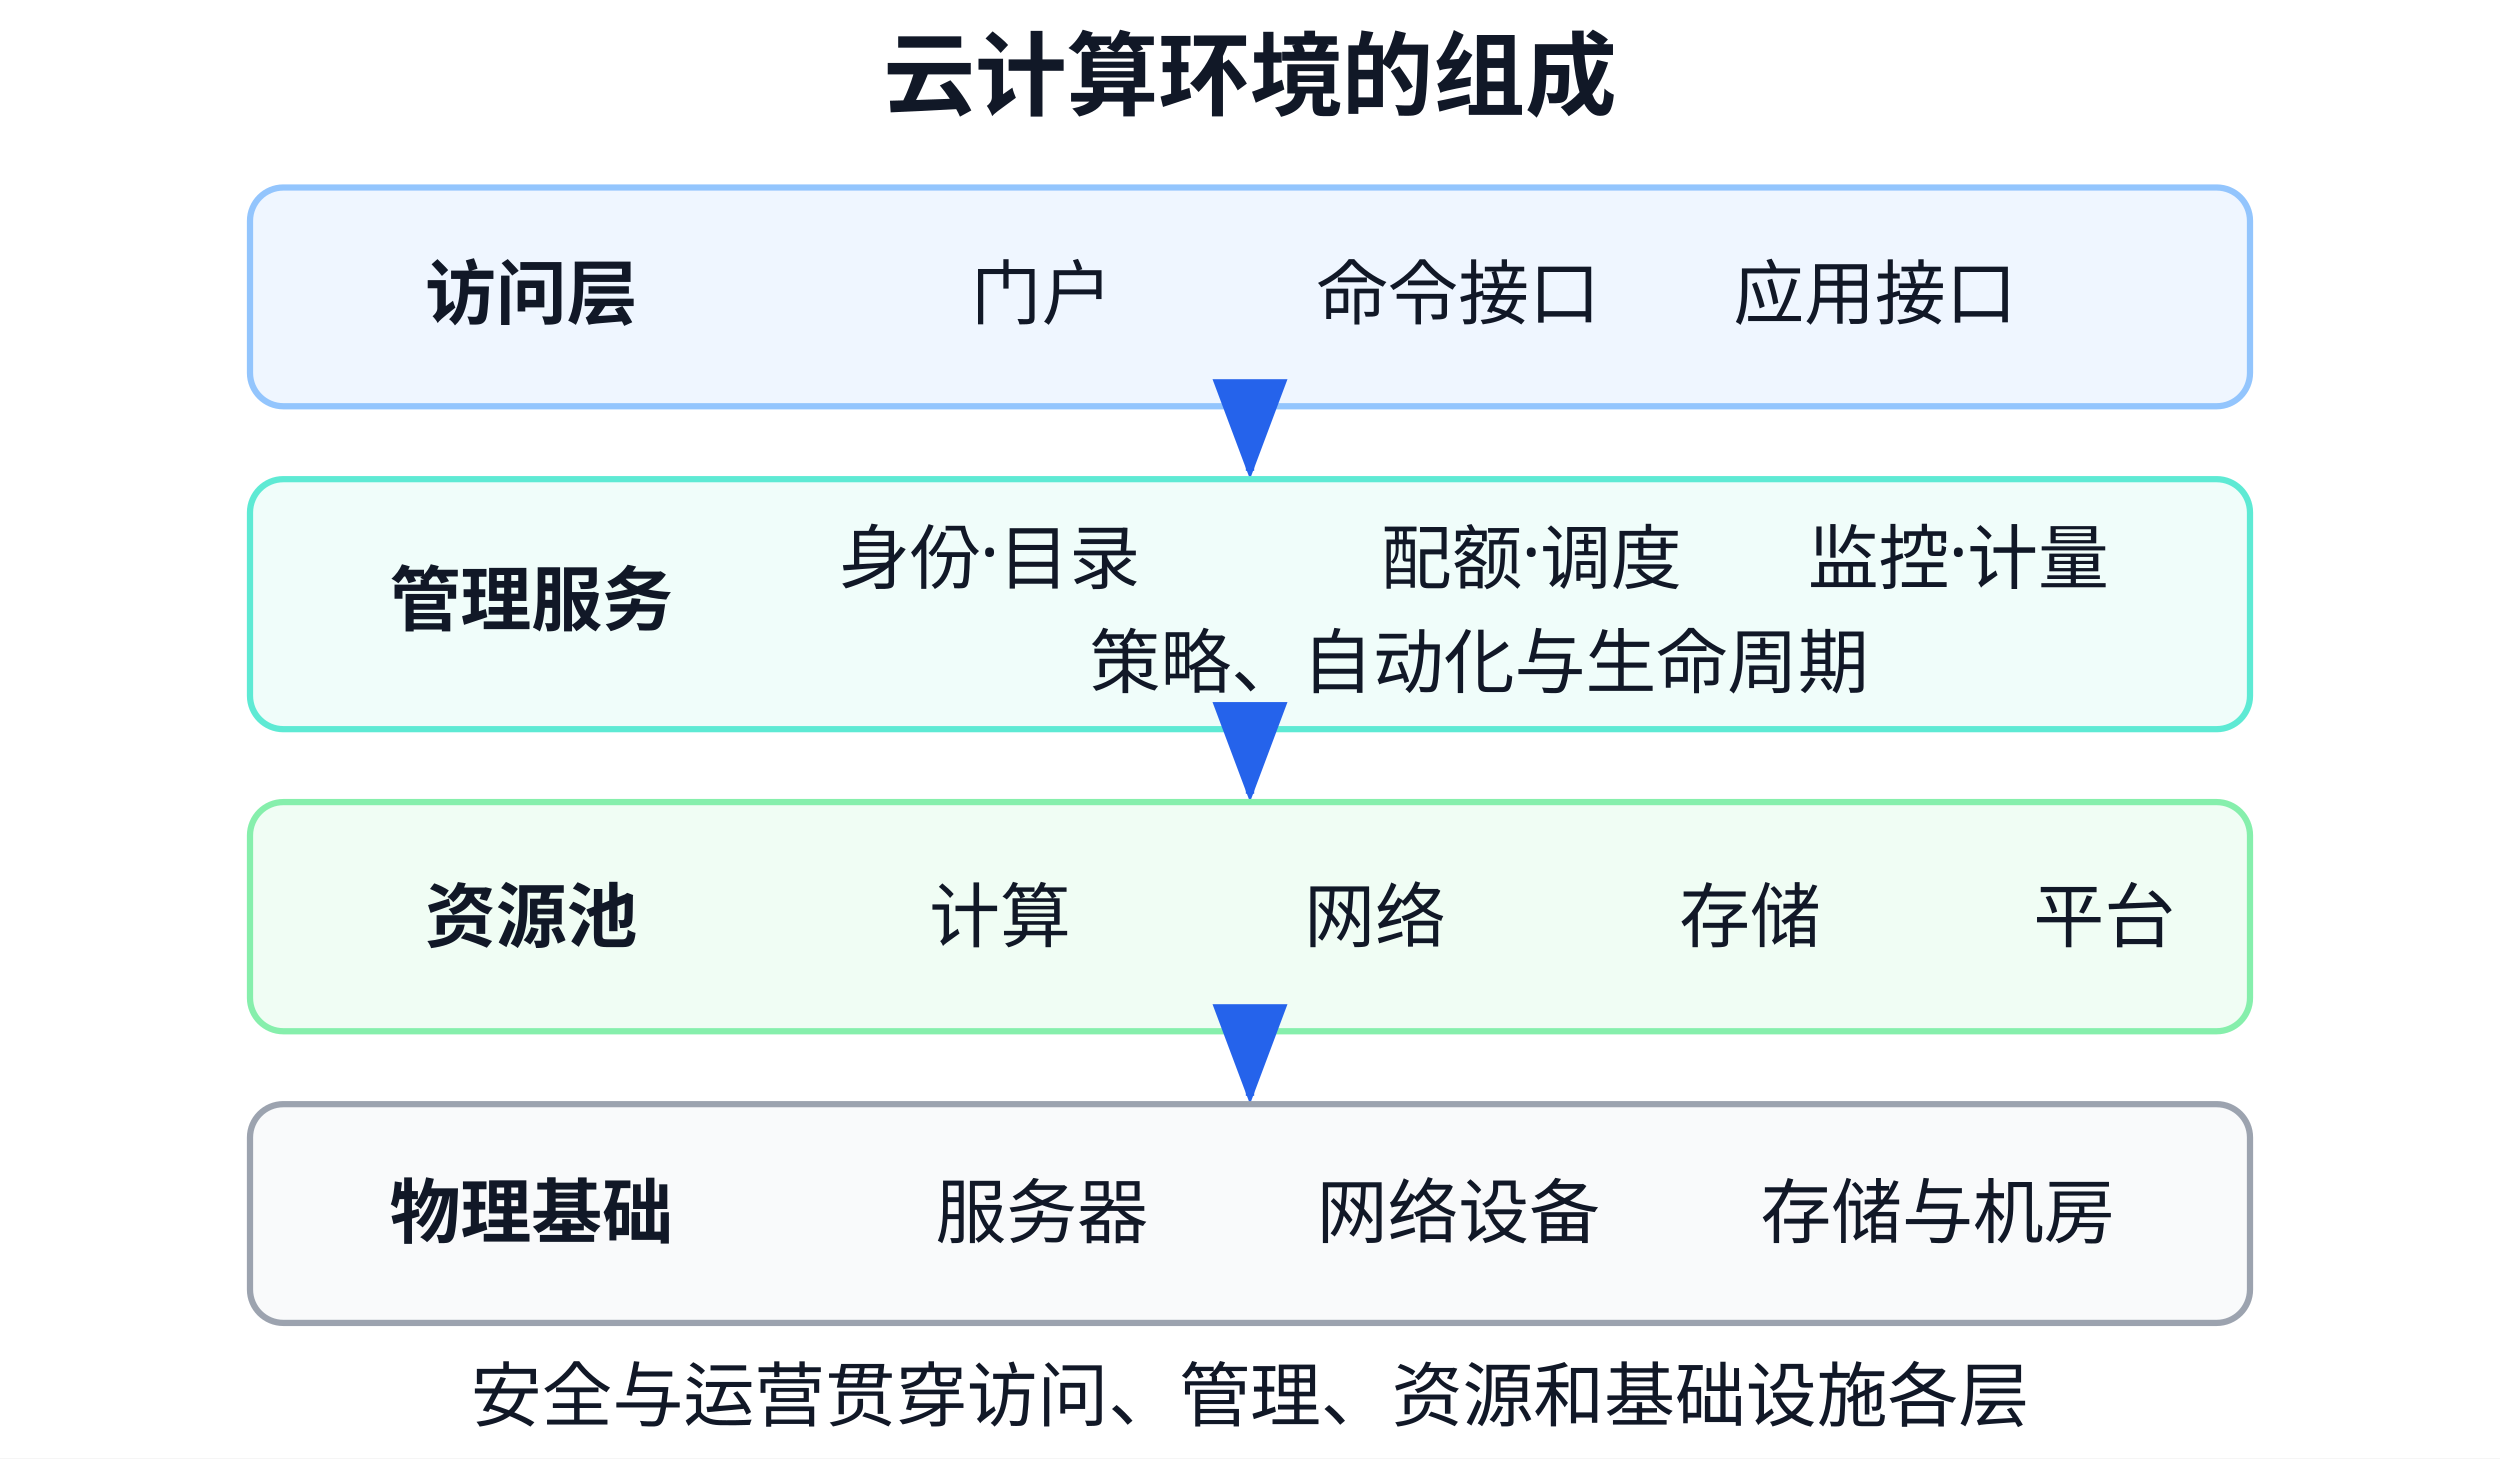
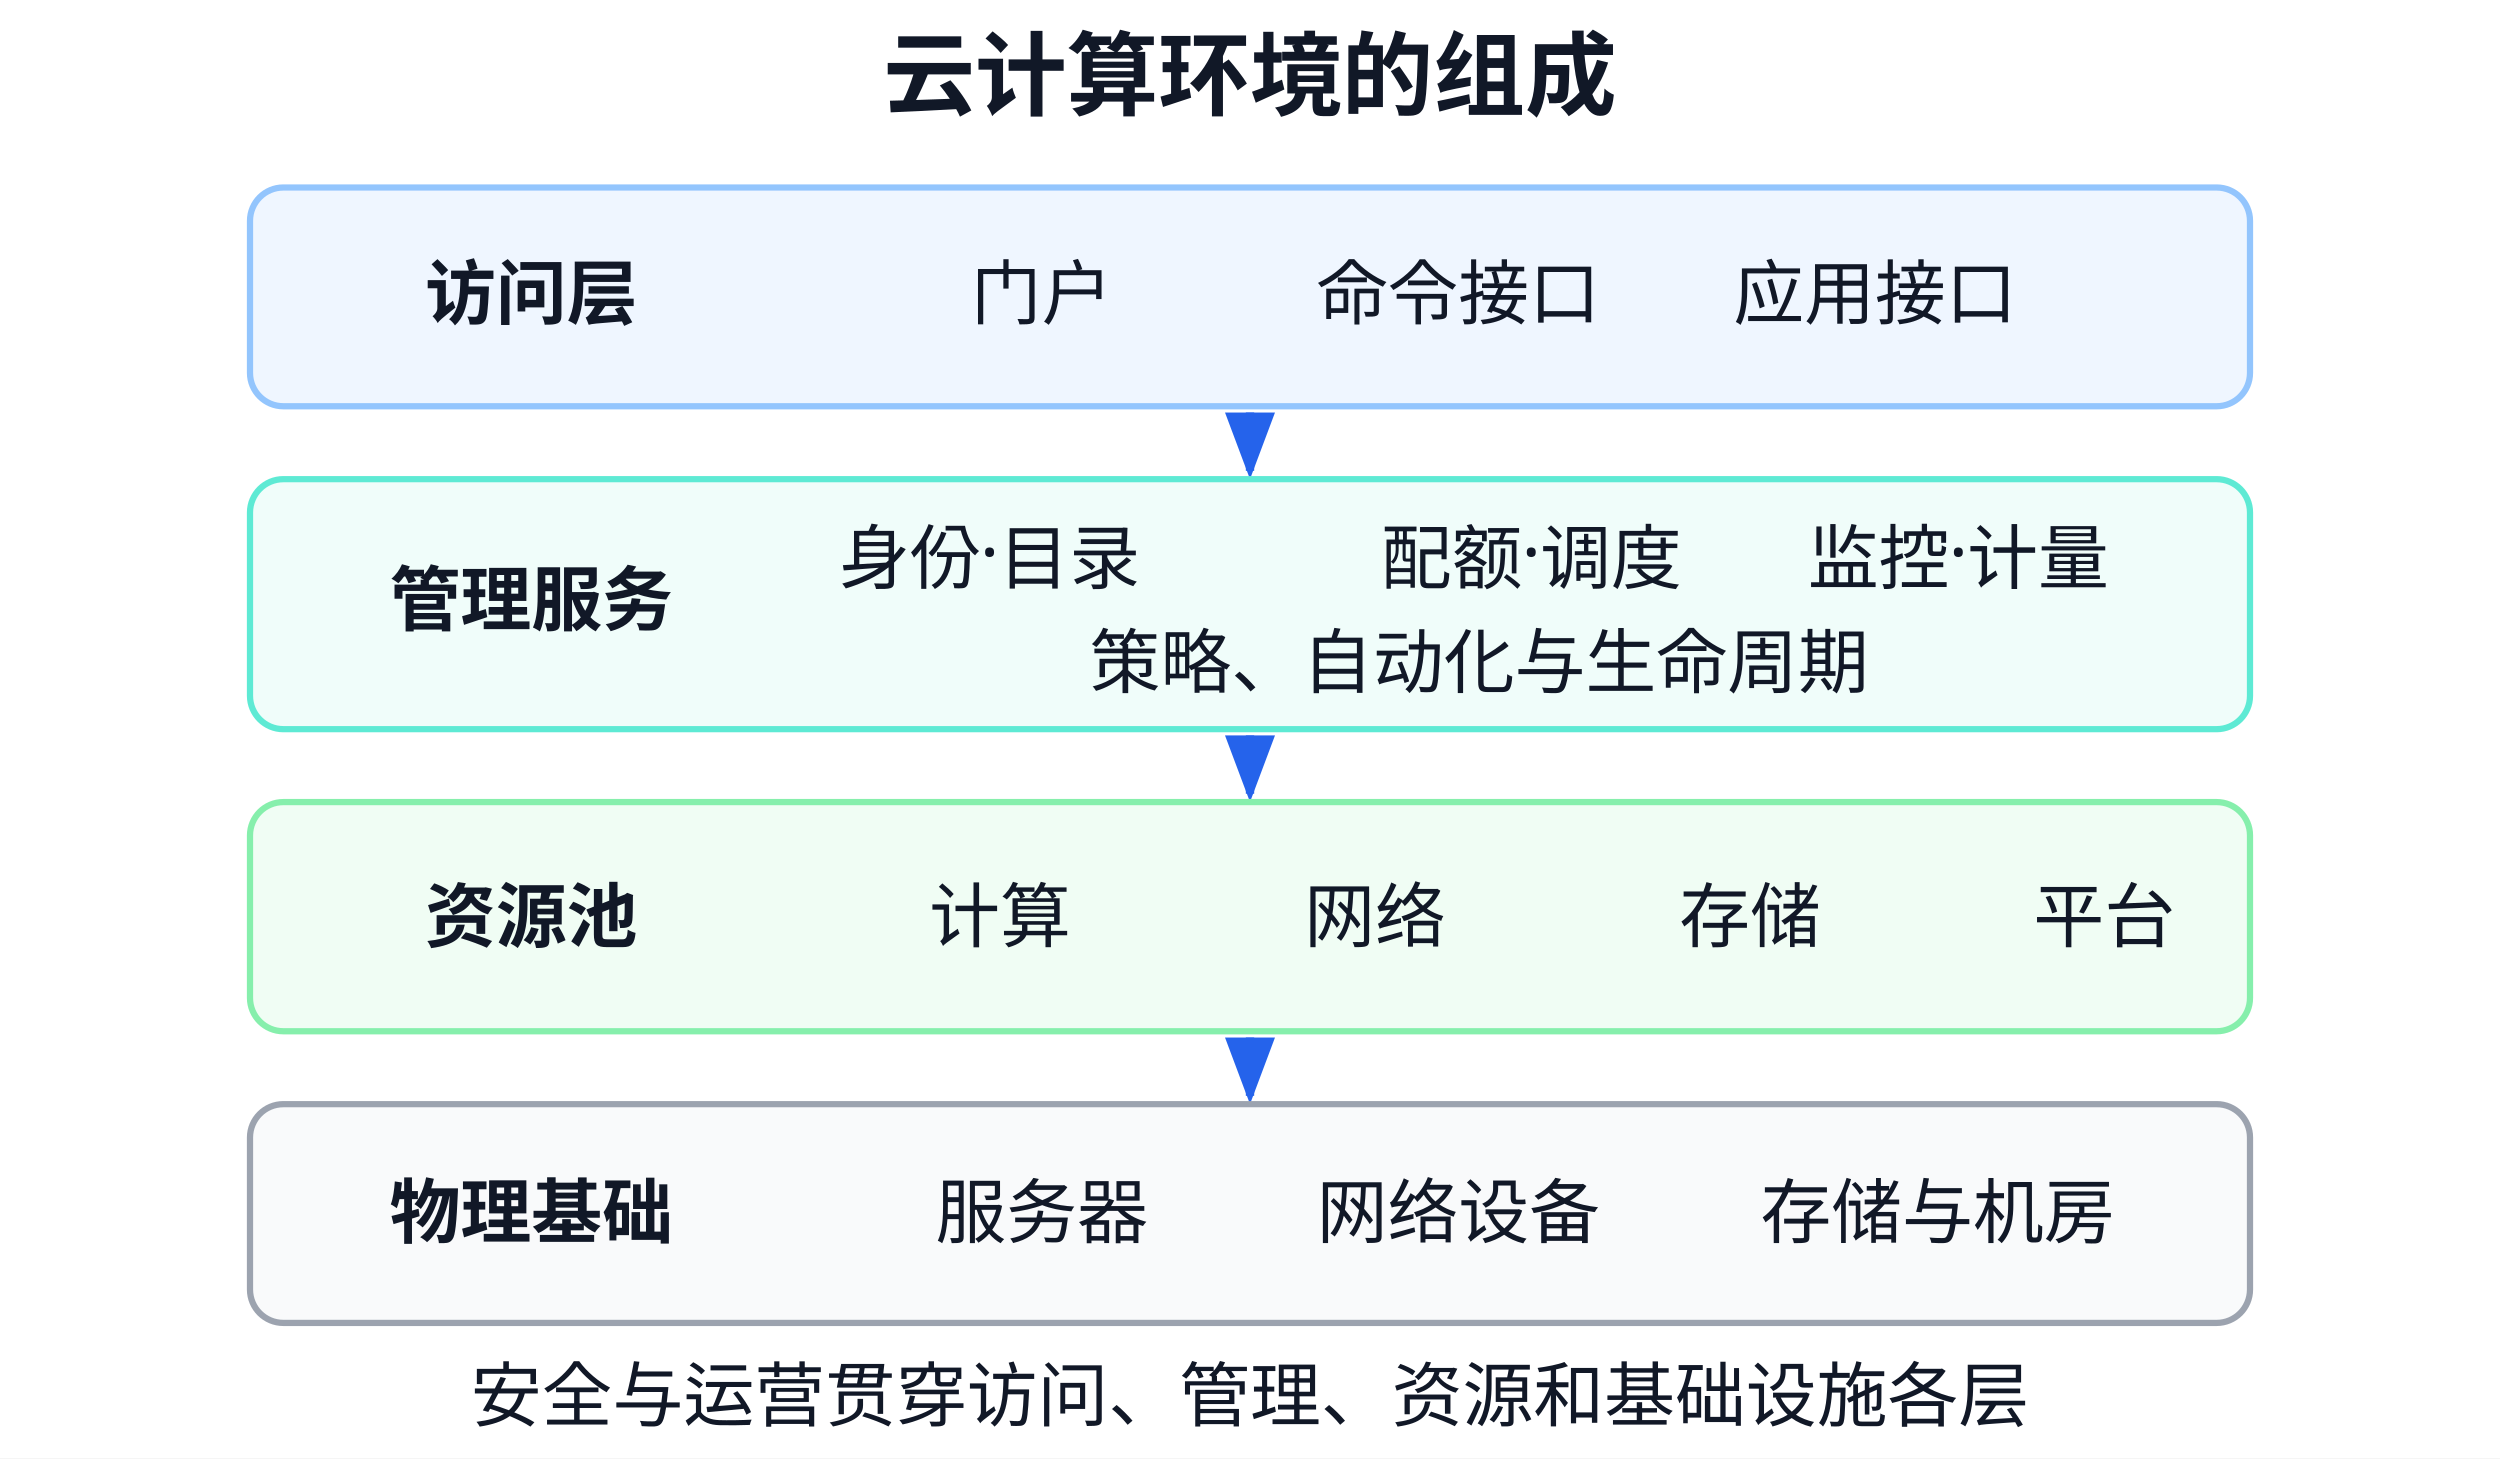
<svg xmlns="http://www.w3.org/2000/svg" viewBox="0 0 1200 700" width="1200" height="700">
  <style>text { font-family: SimSun, '宋体', serif; fill: #111827; }</style>
  <defs>
-     <marker id="a" markerWidth="12" markerHeight="9" refX="11" refY="4.5" orient="auto">
-       <polygon points="0 0,12 4.5,0 9" fill="#2563eb" />
+     <marker id="a" markerWidth="8" markerHeight="6" refX="7" refY="3" orient="auto">
+       <polygon points="0 0,8 3,0 6" fill="#2563eb" />
    </marker>
  </defs>
  <rect width="1200" height="700" fill="#ffffff" />
  <text x="600" y="52" text-anchor="middle" font-size="44" font-weight="700">云计算环境的组成</text>
  <g>
    <rect x="120" y="90" width="960" height="105" rx="16" fill="#eff6ff" stroke="#93c5fd" stroke-width="3" />
    <text x="255" y="153" text-anchor="middle" font-size="34" font-weight="700">访问层</text>
    <text x="500" y="153" text-anchor="middle" font-size="34">门户</text>
    <text x="700" y="153" text-anchor="middle" font-size="34">命令接口</text>
    <text x="900" y="153" text-anchor="middle" font-size="34">应用接口</text>
  </g>
  <path d="M600 198 V226" stroke="#2563eb" stroke-width="4" marker-end="url(#a)" />
  <g>
    <rect x="120" y="230" width="960" height="120" rx="16" fill="#f0fdfa" stroke="#5eead4" stroke-width="3" />
    <text x="255" y="300" text-anchor="middle" font-size="34" font-weight="700">管理服务</text>
    <text x="475" y="280" text-anchor="middle" font-size="34">身份·目录</text>
    <text x="735" y="280" text-anchor="middle" font-size="34">配额·调度</text>
    <text x="940" y="280" text-anchor="middle" font-size="34">监控·计量</text>
    <text x="710" y="330" text-anchor="middle" font-size="34">策略、自动化与生命周期</text>
  </g>
  <path d="M600 353 V381" stroke="#2563eb" stroke-width="4" marker-end="url(#a)" />
  <g>
    <rect x="120" y="385" width="960" height="110" rx="16" fill="#f0fdf4" stroke="#86efac" stroke-width="3" />
    <text x="255" y="452" text-anchor="middle" font-size="34" font-weight="700">资源池</text>
    <text x="480" y="452" text-anchor="middle" font-size="34">计算</text>
    <text x="660" y="452" text-anchor="middle" font-size="34">网络</text>
    <text x="840" y="452" text-anchor="middle" font-size="34">存储</text>
    <text x="1010" y="452" text-anchor="middle" font-size="34">平台</text>
  </g>
  <path d="M600 498 V526" stroke="#2563eb" stroke-width="4" marker-end="url(#a)" />
  <g>
    <rect x="120" y="530" width="960" height="105" rx="16" fill="#f9fafb" stroke="#9ca3af" stroke-width="3" />
    <text x="255" y="594" text-anchor="middle" font-size="34" font-weight="700">物理基础</text>
    <text x="500" y="594" text-anchor="middle" font-size="34">服务器</text>
    <text x="700" y="594" text-anchor="middle" font-size="34">网络设备</text>
    <text x="930" y="594" text-anchor="middle" font-size="34">存储与机房</text>
  </g>
  <text x="600" y="682" text-anchor="middle" font-size="34" fill="#6b7280">安全与运营贯穿访问、管理、资源和基础设施各层</text>
</svg>
